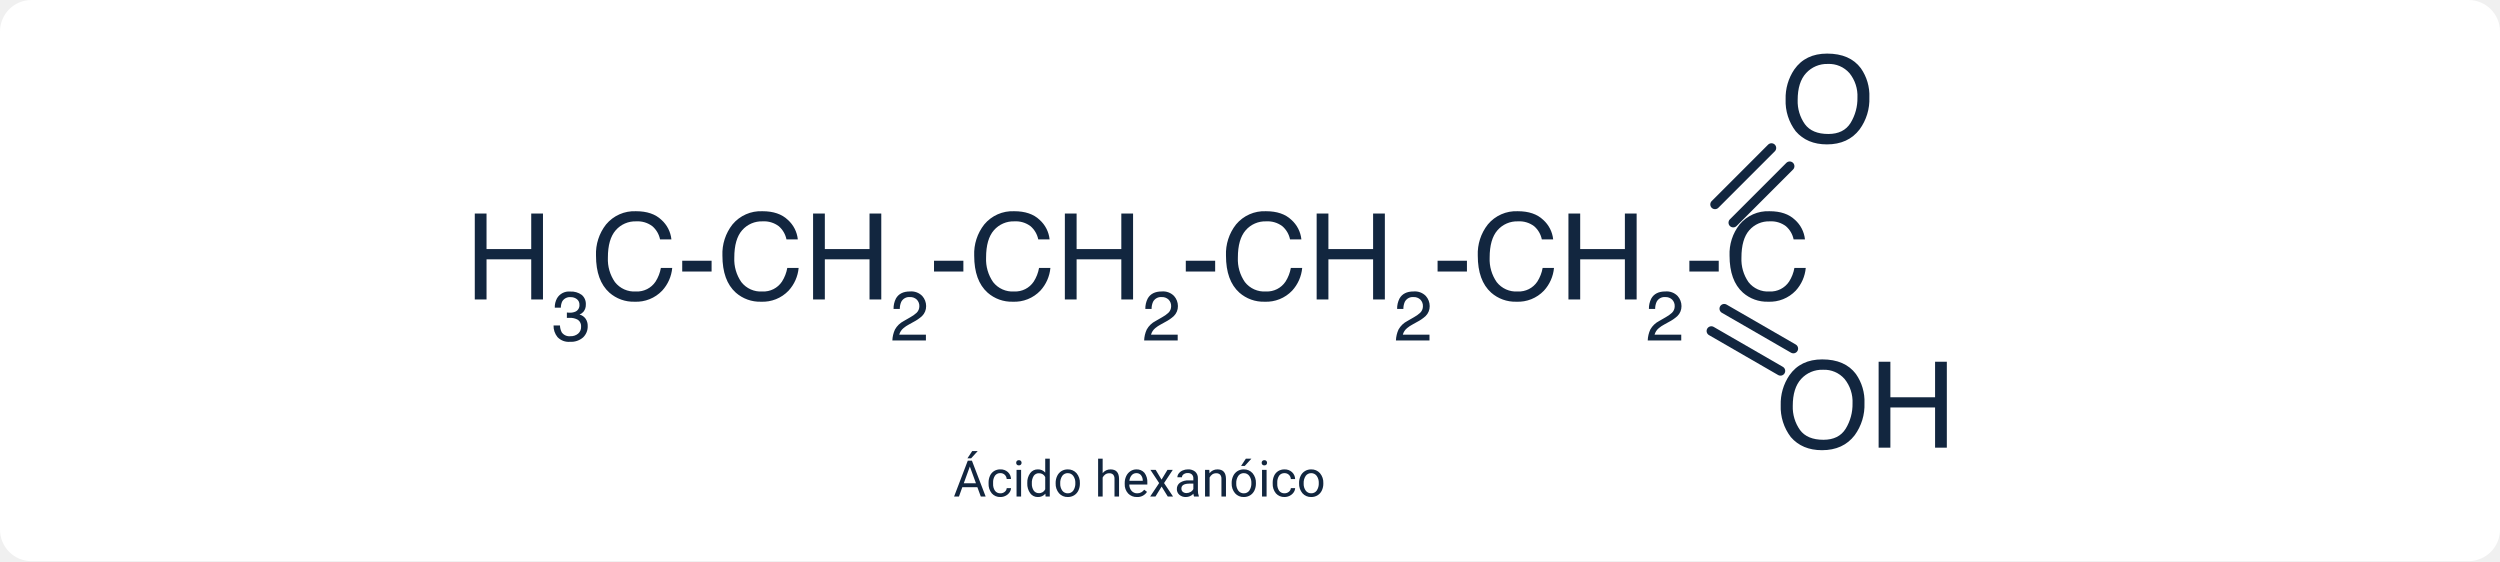
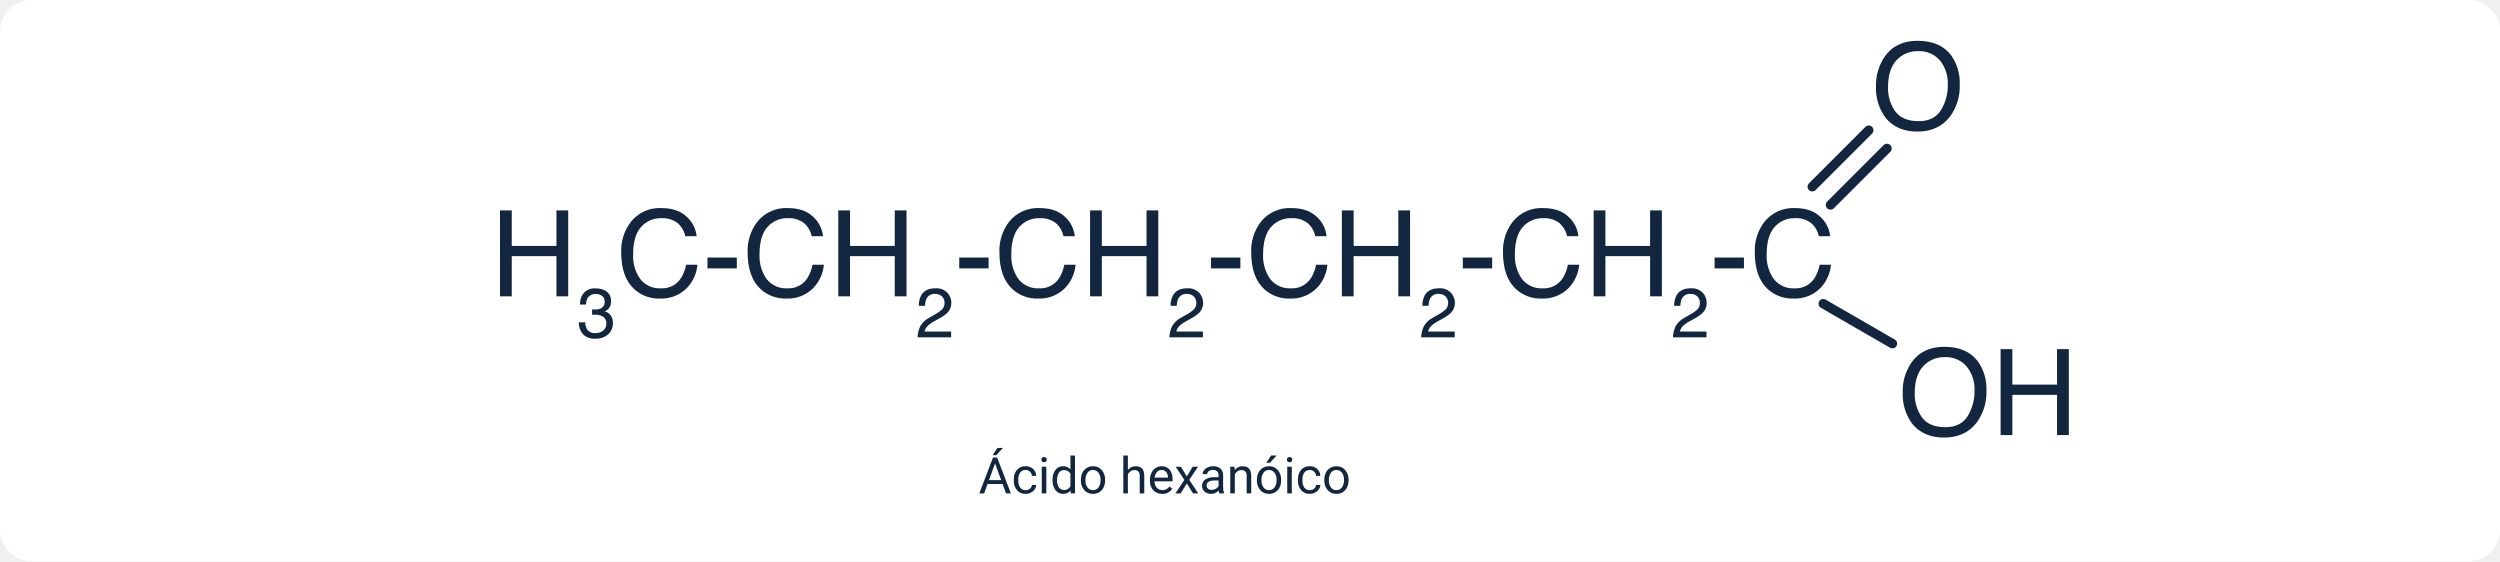
<svg xmlns="http://www.w3.org/2000/svg" width="793" height="178" viewBox="0 0 793 178">
-   <g id="Grupo_1108967" data-name="Grupo 1108967" transform="translate(-16212 5698)">
-     <path id="Trazado_900084" data-name="Trazado 900084" d="M10,0H783a10,10,0,0,1,10,10V168a10,10,0,0,1-10,10H10A10,10,0,0,1,0,168V10A10,10,0,0,1,10,0Z" transform="translate(16212 -5698)" fill="#fff" />
-     <path id="Trazado_900076" data-name="Trazado 900076" d="M-210.4-27.257h3.729v11.263h14.176V-27.257h3.729V0h-3.729V-12.747H-206.67V0H-210.4Zm30.213,40.679a4.87,4.87,0,0,1-3.988-1.51,5.6,5.6,0,0,1-1.239-3.674h2.035a5.047,5.047,0,0,0,.563,2.186,2.96,2.96,0,0,0,2.738,1.223,3.59,3.59,0,0,0,2.468-.823A2.7,2.7,0,0,0-176.68,8.7a2.469,2.469,0,0,0-.979-2.24,4.956,4.956,0,0,0-2.722-.639q-.195,0-.4.005t-.406.016V4.125q.3.032.509.043t.444.011a4.067,4.067,0,0,0,1.8-.346A2.2,2.2,0,0,0-177.2,1.668a2.114,2.114,0,0,0-.823-1.786,3.069,3.069,0,0,0-1.916-.628,2.84,2.84,0,0,0-2.695,1.3,4.5,4.5,0,0,0-.465,2.035h-1.926a5.846,5.846,0,0,1,.693-2.944,4.367,4.367,0,0,1,4.188-2.165,5.677,5.677,0,0,1,3.669,1.055,3.71,3.71,0,0,1,1.3,3.057,3.412,3.412,0,0,1-.768,2.316,3.228,3.228,0,0,1-1.234.866,3.363,3.363,0,0,1,1.91,1.293,3.914,3.914,0,0,1,.687,2.343,4.776,4.776,0,0,1-1.461,3.615A5.763,5.763,0,0,1-180.187,13.422ZM-159.238-28q5.177,0,8.034,2.728a9.632,9.632,0,0,1,3.173,6.2h-3.6a7.491,7.491,0,0,0-2.44-4.175,7.733,7.733,0,0,0-5.13-1.54,8.227,8.227,0,0,0-6.5,2.83q-2.477,2.83-2.477,8.674a12.6,12.6,0,0,0,2.236,7.765,7.812,7.812,0,0,0,6.67,2.978,7.047,7.047,0,0,0,6.216-3.136,11.926,11.926,0,0,0,1.688-4.342h3.6A12.3,12.3,0,0,1-150.962-2.8,11.356,11.356,0,0,1-159.72.705,11.559,11.559,0,0,1-167.7-2.171q-4.249-3.8-4.249-11.745a15,15,0,0,1,3.191-9.89A11.657,11.657,0,0,1-159.238-28Zm14.64,15.7h9.314v3.433H-144.6ZM-119.141-28q5.177,0,8.034,2.728a9.633,9.633,0,0,1,3.173,6.2h-3.6a7.492,7.492,0,0,0-2.44-4.175,7.733,7.733,0,0,0-5.13-1.54,8.227,8.227,0,0,0-6.5,2.83q-2.477,2.83-2.477,8.674a12.6,12.6,0,0,0,2.236,7.765,7.812,7.812,0,0,0,6.67,2.978,7.047,7.047,0,0,0,6.216-3.136,11.926,11.926,0,0,0,1.688-4.342h3.6A12.3,12.3,0,0,1-110.866-2.8,11.356,11.356,0,0,1-119.623.705,11.559,11.559,0,0,1-127.6-2.171q-4.249-3.8-4.249-11.745a15,15,0,0,1,3.191-9.89A11.657,11.657,0,0,1-119.141-28Zm16.05.742h3.729v11.263h14.176V-27.257h3.729V0h-3.729V-12.747H-99.362V0h-3.729ZM-77.943,13a9.039,9.039,0,0,1,.828-3.485A6.7,6.7,0,0,1-74.307,6.82l2.078-1.2A9.783,9.783,0,0,0-70.27,4.233a2.846,2.846,0,0,0,.887-2.056A2.871,2.871,0,0,0-70.194.029a2.959,2.959,0,0,0-2.165-.8A2.828,2.828,0,0,0-75.129.748,5.425,5.425,0,0,0-75.584,3h-1.981a6.957,6.957,0,0,1,.747-3.3q1.266-2.251,4.47-2.251a4.845,4.845,0,0,1,3.891,1.439,4.816,4.816,0,0,1,1.228,3.2,4.355,4.355,0,0,1-1.31,3.182,12.821,12.821,0,0,1-2.717,1.862l-1.483.823A9.6,9.6,0,0,0-74.4,9.071a4.061,4.061,0,0,0-1.364,2.089H-67.3V13Zm13.212-25.3h9.314v3.433h-9.314ZM-39.275-28q5.177,0,8.034,2.728a9.632,9.632,0,0,1,3.173,6.2h-3.6a7.491,7.491,0,0,0-2.44-4.175,7.733,7.733,0,0,0-5.13-1.54,8.227,8.227,0,0,0-6.5,2.83q-2.477,2.83-2.477,8.674A12.6,12.6,0,0,0-45.982-5.52a7.812,7.812,0,0,0,6.67,2.978A7.047,7.047,0,0,0-33.1-5.678a11.926,11.926,0,0,0,1.688-4.342h3.6A12.3,12.3,0,0,1-31-2.8,11.356,11.356,0,0,1-39.757.705a11.559,11.559,0,0,1-7.979-2.876q-4.249-3.8-4.249-11.745a15,15,0,0,1,3.191-9.89A11.657,11.657,0,0,1-39.275-28Zm16.05.742H-19.5v11.263H-5.319V-27.257H-1.59V0H-5.319V-12.747H-19.5V0h-3.729ZM1.923,13a9.039,9.039,0,0,1,.828-3.485A6.7,6.7,0,0,1,5.56,6.82l2.078-1.2A9.783,9.783,0,0,0,9.6,4.233a2.846,2.846,0,0,0,.887-2.056A2.871,2.871,0,0,0,9.672.029a2.959,2.959,0,0,0-2.165-.8A2.828,2.828,0,0,0,4.737.748,5.425,5.425,0,0,0,4.282,3H2.3A6.957,6.957,0,0,1,3.049-.3q1.266-2.251,4.47-2.251a4.845,4.845,0,0,1,3.891,1.439,4.816,4.816,0,0,1,1.228,3.2,4.355,4.355,0,0,1-1.31,3.182A12.821,12.821,0,0,1,8.612,7.134l-1.483.823A9.6,9.6,0,0,0,5.462,9.071,4.061,4.061,0,0,0,4.1,11.16h8.464V13ZM15.135-12.3h9.314v3.433H15.135ZM40.592-28q5.177,0,8.034,2.728a9.632,9.632,0,0,1,3.173,6.2H48.2a7.491,7.491,0,0,0-2.44-4.175,7.733,7.733,0,0,0-5.13-1.54,8.227,8.227,0,0,0-6.5,2.83q-2.477,2.83-2.477,8.674A12.6,12.6,0,0,0,33.884-5.52a7.812,7.812,0,0,0,6.67,2.978,7.047,7.047,0,0,0,6.216-3.136,11.926,11.926,0,0,0,1.688-4.342h3.6A12.3,12.3,0,0,1,48.867-2.8,11.356,11.356,0,0,1,40.109.705a11.559,11.559,0,0,1-7.979-2.876q-4.249-3.8-4.249-11.745a15,15,0,0,1,3.191-9.89A11.657,11.657,0,0,1,40.592-28Zm16.05.742h3.729v11.263H74.547V-27.257h3.729V0H74.547V-12.747H60.371V0H56.642ZM81.789,13a9.039,9.039,0,0,1,.828-3.485A6.7,6.7,0,0,1,85.426,6.82l2.078-1.2a9.783,9.783,0,0,0,1.959-1.385,2.846,2.846,0,0,0,.887-2.056A2.871,2.871,0,0,0,89.539.029a2.959,2.959,0,0,0-2.165-.8A2.828,2.828,0,0,0,84.6.748,5.425,5.425,0,0,0,84.149,3H82.168a6.957,6.957,0,0,1,.747-3.3q1.266-2.251,4.47-2.251a4.845,4.845,0,0,1,3.891,1.439A4.816,4.816,0,0,1,92.5,2.09a4.355,4.355,0,0,1-1.31,3.182,12.821,12.821,0,0,1-2.717,1.862L87,7.957a9.6,9.6,0,0,0-1.667,1.115,4.061,4.061,0,0,0-1.364,2.089h8.464V13ZM95-12.3h9.314v3.433H95ZM120.458-28q5.177,0,8.034,2.728a9.632,9.632,0,0,1,3.173,6.2h-3.6a7.492,7.492,0,0,0-2.44-4.175,7.733,7.733,0,0,0-5.13-1.54,8.227,8.227,0,0,0-6.5,2.83q-2.477,2.83-2.477,8.674a12.6,12.6,0,0,0,2.236,7.765,7.812,7.812,0,0,0,6.67,2.978,7.047,7.047,0,0,0,6.216-3.136,11.926,11.926,0,0,0,1.688-4.342h3.6A12.3,12.3,0,0,1,128.734-2.8,11.356,11.356,0,0,1,119.976.705,11.559,11.559,0,0,1,112-2.171q-4.249-3.8-4.249-11.745a15,15,0,0,1,3.191-9.89A11.657,11.657,0,0,1,120.458-28Zm16.05.742h3.729v11.263h14.176V-27.257h3.729V0h-3.729V-12.747H140.238V0h-3.729ZM161.656,13a9.039,9.039,0,0,1,.828-3.485,6.7,6.7,0,0,1,2.809-2.695l2.078-1.2a9.783,9.783,0,0,0,1.959-1.385,2.846,2.846,0,0,0,.887-2.056,2.871,2.871,0,0,0-.812-2.148,2.959,2.959,0,0,0-2.165-.8A2.828,2.828,0,0,0,164.47.748,5.424,5.424,0,0,0,164.015,3h-1.981a6.957,6.957,0,0,1,.747-3.3q1.266-2.251,4.47-2.251a4.845,4.845,0,0,1,3.891,1.439,4.816,4.816,0,0,1,1.228,3.2,4.355,4.355,0,0,1-1.31,3.182,12.821,12.821,0,0,1-2.717,1.862l-1.483.823a9.6,9.6,0,0,0-1.667,1.115,4.061,4.061,0,0,0-1.364,2.089h8.464V13Zm13.212-25.3h9.314v3.433h-9.314ZM200.325-28q5.177,0,8.034,2.728a9.632,9.632,0,0,1,3.173,6.2h-3.6a7.491,7.491,0,0,0-2.44-4.175,7.733,7.733,0,0,0-5.13-1.54,8.227,8.227,0,0,0-6.5,2.83q-2.477,2.83-2.477,8.674a12.6,12.6,0,0,0,2.236,7.765,7.812,7.812,0,0,0,6.67,2.978A7.047,7.047,0,0,0,206.5-5.678a11.926,11.926,0,0,0,1.688-4.342h3.6A12.3,12.3,0,0,1,208.6-2.8,11.356,11.356,0,0,1,199.842.705a11.559,11.559,0,0,1-7.979-2.876q-4.249-3.8-4.249-11.745a15,15,0,0,1,3.191-9.89A11.657,11.657,0,0,1,200.325-28Z" transform="translate(16573 -5603)" fill="#12263f" />
-     <path id="Trazado_900077" data-name="Trazado 900077" d="M-.121-28Q7.1-28,10.567-23.36A15.032,15.032,0,0,1,13.276-14.1a16.2,16.2,0,0,1-3.1,10.149Q6.541.8-.195.8q-6.29,0-9.89-4.156a15.694,15.694,0,0,1-3.21-10.131,16.113,16.113,0,0,1,2.746-9.463Q-7.023-28-.121-28ZM.25-2.5q4.88,0,7.06-3.5a14.887,14.887,0,0,0,2.18-8.043,11.473,11.473,0,0,0-2.514-7.737A8.581,8.581,0,0,0,.1-24.715a8.952,8.952,0,0,0-6.9,2.9q-2.672,2.9-2.672,8.563A12.511,12.511,0,0,0-7.181-5.613Q-4.889-2.5.25-2.5Z" transform="translate(16791.691 -5653)" fill="#12263f" />
-     <path id="Trazado_900078" data-name="Trazado 900078" d="M-13.842-28q7.218,0,10.688,4.639A15.032,15.032,0,0,1-.445-14.1a16.2,16.2,0,0,1-3.1,10.149Q-7.181.8-13.916.8q-6.29,0-9.89-4.156a15.694,15.694,0,0,1-3.21-10.131,16.113,16.113,0,0,1,2.746-9.463Q-20.744-28-13.842-28ZM-13.471-2.5q4.88,0,7.06-3.5a14.887,14.887,0,0,0,2.18-8.043,11.473,11.473,0,0,0-2.514-7.737,8.581,8.581,0,0,0-6.875-2.932,8.952,8.952,0,0,0-6.9,2.9q-2.672,2.9-2.672,8.563A12.511,12.511,0,0,0-20.9-5.613Q-18.61-2.5-13.471-2.5ZM4.045-27.257H7.774v11.263H21.95V-27.257H25.68V0H21.95V-12.747H7.774V0H4.045Z" transform="translate(16803.855 -5556)" fill="#12263f" />
-     <path id="Trazado_900079" data-name="Trazado 900079" d="M-51.43-2.969H-56.2L-57.266,0h-1.547l4.344-11.375h1.313L-48.8,0h-1.539ZM-55.742-4.2h3.867l-1.937-5.32Zm2.672-10.219h1.75l-2.094,2.3h-1.164Zm8.961,13.4a2.082,2.082,0,0,0,1.352-.469,1.649,1.649,0,0,0,.641-1.172h1.367a2.621,2.621,0,0,1-.5,1.383A3.293,3.293,0,0,1-42.48-.234a3.55,3.55,0,0,1-1.629.391A3.482,3.482,0,0,1-46.855-1a4.59,4.59,0,0,1-1.02-3.152v-.242a5.089,5.089,0,0,1,.453-2.2,3.451,3.451,0,0,1,1.3-1.492,3.7,3.7,0,0,1,2-.531,3.39,3.39,0,0,1,2.363.852,3.043,3.043,0,0,1,1,2.211h-1.367a1.992,1.992,0,0,0-.621-1.348,1.932,1.932,0,0,0-1.379-.527,2.023,2.023,0,0,0-1.707.793,3.724,3.724,0,0,0-.605,2.293v.273a3.65,3.65,0,0,0,.6,2.25A2.033,2.033,0,0,0-44.109-1.023ZM-37.555,0H-39V-8.453h1.445Zm-1.562-10.7a.863.863,0,0,1,.215-.594.807.807,0,0,1,.637-.242.819.819,0,0,1,.641.242.854.854,0,0,1,.219.594.826.826,0,0,1-.219.586.834.834,0,0,1-.641.234.821.821,0,0,1-.637-.234A.834.834,0,0,1-39.117-10.7Zm3.523,6.4a4.952,4.952,0,0,1,.922-3.129,2.915,2.915,0,0,1,2.414-1.184,2.932,2.932,0,0,1,2.352,1.016V-12h1.445V0h-1.328l-.07-.906A2.943,2.943,0,0,1-32.273.156a2.887,2.887,0,0,1-2.395-1.2,5.008,5.008,0,0,1-.926-3.141Zm1.445.164a3.749,3.749,0,0,0,.594,2.25,1.92,1.92,0,0,0,1.641.813A2.108,2.108,0,0,0-29.906-2.3V-6.187a2.125,2.125,0,0,0-1.992-1.2,1.929,1.929,0,0,0-1.656.82A4.128,4.128,0,0,0-34.148-4.133ZM-26.6-4.3a4.993,4.993,0,0,1,.488-2.234A3.643,3.643,0,0,1-24.754-8.07a3.7,3.7,0,0,1,1.988-.539,3.565,3.565,0,0,1,2.793,1.2,4.6,4.6,0,0,1,1.066,3.18v.1a5.036,5.036,0,0,1-.473,2.215A3.589,3.589,0,0,1-20.73-.391a3.743,3.743,0,0,1-2.02.547,3.556,3.556,0,0,1-2.785-1.2A4.575,4.575,0,0,1-26.6-4.2Zm1.453.172A3.616,3.616,0,0,0-24.5-1.875a2.088,2.088,0,0,0,1.746.852A2.075,2.075,0,0,0-21-1.887,3.955,3.955,0,0,0-20.352-4.3a3.61,3.61,0,0,0-.66-2.254,2.1,2.1,0,0,0-1.754-.863,2.075,2.075,0,0,0-1.727.852A3.925,3.925,0,0,0-25.148-4.133Zm13.461-3.3a3.073,3.073,0,0,1,2.5-1.18q2.68,0,2.7,3.023V0H-7.93V-5.594a1.946,1.946,0,0,0-.418-1.352,1.675,1.675,0,0,0-1.277-.437,2.086,2.086,0,0,0-1.234.375,2.546,2.546,0,0,0-.828.984V0h-1.445V-12h1.445ZM-.812.156a3.693,3.693,0,0,1-2.8-1.129,4.19,4.19,0,0,1-1.078-3.02v-.266A5.073,5.073,0,0,1-4.207-6.5,3.748,3.748,0,0,1-2.863-8.051,3.378,3.378,0,0,1-.992-8.609,3.166,3.166,0,0,1,1.57-7.523a4.7,4.7,0,0,1,.914,3.109v.6H-3.242a3,3,0,0,0,.73,2.02,2.3,2.3,0,0,0,1.777.77,2.517,2.517,0,0,0,1.3-.312,3.259,3.259,0,0,0,.93-.828l.883.688A3.55,3.55,0,0,1-.812.156Zm-.18-7.578a1.928,1.928,0,0,0-1.469.637A3.1,3.1,0,0,0-3.2-5H1.039v-.109A2.753,2.753,0,0,0,.445-6.816,1.815,1.815,0,0,0-.992-7.422ZM6.992-5.367,8.867-8.453h1.688L7.789-4.273,10.641,0H8.969L7.016-3.164,5.063,0H3.383L6.234-4.273,3.469-8.453H5.141ZM17.3,0a3.036,3.036,0,0,1-.2-.891A3.225,3.225,0,0,1,14.7.156a2.984,2.984,0,0,1-2.051-.707,2.287,2.287,0,0,1-.8-1.793,2.39,2.39,0,0,1,1-2.051,4.733,4.733,0,0,1,2.824-.73h1.406v-.664A1.623,1.623,0,0,0,16.625-7a1.821,1.821,0,0,0-1.336-.449,2.107,2.107,0,0,0-1.3.391,1.151,1.151,0,0,0-.523.945H12.016a2,2,0,0,1,.449-1.223,3.066,3.066,0,0,1,1.219-.934,4.1,4.1,0,0,1,1.691-.344,3.342,3.342,0,0,1,2.289.73,2.635,2.635,0,0,1,.859,2.012v3.891a4.757,4.757,0,0,0,.3,1.852V0Zm-2.4-1.1A2.54,2.54,0,0,0,16.2-1.453a2.127,2.127,0,0,0,.883-.914V-4.1H15.945q-2.656,0-2.656,1.555a1.316,1.316,0,0,0,.453,1.063A1.742,1.742,0,0,0,14.906-1.1Zm7.25-7.352L22.2-7.391a3.08,3.08,0,0,1,2.531-1.219q2.68,0,2.7,3.023V0H25.992V-5.594a1.946,1.946,0,0,0-.418-1.352A1.675,1.675,0,0,0,24.3-7.383a2.086,2.086,0,0,0-1.234.375,2.546,2.546,0,0,0-.828.984V0H20.789V-8.453ZM29.234-4.3a4.993,4.993,0,0,1,.488-2.234A3.643,3.643,0,0,1,31.082-8.07a3.7,3.7,0,0,1,1.988-.539,3.565,3.565,0,0,1,2.793,1.2,4.6,4.6,0,0,1,1.066,3.18v.1a5.036,5.036,0,0,1-.473,2.215A3.589,3.589,0,0,1,35.105-.391a3.743,3.743,0,0,1-2.02.547,3.556,3.556,0,0,1-2.785-1.2A4.575,4.575,0,0,1,29.234-4.2Zm1.453.172a3.616,3.616,0,0,0,.652,2.258,2.088,2.088,0,0,0,1.746.852,2.075,2.075,0,0,0,1.75-.863A3.955,3.955,0,0,0,35.484-4.3a3.61,3.61,0,0,0-.66-2.254,2.1,2.1,0,0,0-1.754-.863,2.075,2.075,0,0,0-1.727.852A3.925,3.925,0,0,0,30.688-4.133ZM33.727-12h1.75L33.383-9.7H32.219ZM40.313,0H38.867V-8.453h1.445ZM38.75-10.7a.863.863,0,0,1,.215-.594.807.807,0,0,1,.637-.242.819.819,0,0,1,.641.242.854.854,0,0,1,.219.594.826.826,0,0,1-.219.586.834.834,0,0,1-.641.234.821.821,0,0,1-.637-.234A.834.834,0,0,1,38.75-10.7Zm7.266,9.672a2.082,2.082,0,0,0,1.352-.469,1.649,1.649,0,0,0,.641-1.172h1.367a2.621,2.621,0,0,1-.5,1.383,3.293,3.293,0,0,1-1.23,1.047,3.55,3.55,0,0,1-1.629.391A3.482,3.482,0,0,1,43.27-1a4.59,4.59,0,0,1-1.02-3.152v-.242a5.089,5.089,0,0,1,.453-2.2A3.451,3.451,0,0,1,44-8.078a3.7,3.7,0,0,1,2-.531,3.39,3.39,0,0,1,2.363.852,3.043,3.043,0,0,1,1,2.211H48.008a1.992,1.992,0,0,0-.621-1.348,1.932,1.932,0,0,0-1.379-.527,2.023,2.023,0,0,0-1.707.793A3.724,3.724,0,0,0,43.7-4.336v.273a3.65,3.65,0,0,0,.6,2.25A2.033,2.033,0,0,0,46.016-1.023Zm4.6-3.281a4.993,4.993,0,0,1,.488-2.234A3.643,3.643,0,0,1,52.465-8.07a3.7,3.7,0,0,1,1.988-.539,3.565,3.565,0,0,1,2.793,1.2,4.6,4.6,0,0,1,1.066,3.18v.1a5.036,5.036,0,0,1-.473,2.215A3.589,3.589,0,0,1,56.488-.391a3.743,3.743,0,0,1-2.02.547,3.556,3.556,0,0,1-2.785-1.2A4.575,4.575,0,0,1,50.617-4.2Zm1.453.172a3.616,3.616,0,0,0,.652,2.258,2.088,2.088,0,0,0,1.746.852,2.075,2.075,0,0,0,1.75-.863A3.955,3.955,0,0,0,56.867-4.3a3.61,3.61,0,0,0-.66-2.254,2.1,2.1,0,0,0-1.754-.863,2.075,2.075,0,0,0-1.727.852A3.925,3.925,0,0,0,52.07-4.133Z" transform="translate(16573.449 -5540.5)" fill="#12263f" />
-     <path id="Trazado_900080" data-name="Trazado 900080" d="M0,0V25.327" transform="translate(16773.91 -5651.063) rotate(45)" fill="none" stroke="#12263f" stroke-linecap="round" stroke-width="3" />
-     <path id="Trazado_900081" data-name="Trazado 900081" d="M0,0V25.327" transform="translate(16779.691 -5645.281) rotate(45)" fill="none" stroke="#12263f" stroke-linecap="round" stroke-width="3" />
-     <path id="Trazado_900082" data-name="Trazado 900082" d="M0,0V25.327" transform="translate(16780.855 -5587.425) rotate(120)" fill="none" stroke="#12263f" stroke-linecap="round" stroke-width="3" />
-     <path id="Trazado_900083" data-name="Trazado 900083" d="M0,0V25.327" transform="translate(16776.768 -5580.344) rotate(120)" fill="none" stroke="#12263f" stroke-linecap="round" stroke-width="3" />
+   <g id="Grupo_1108976" data-name="Grupo 1108976" transform="translate(-16212 5698)">
+     <path id="Trazado_900028" data-name="Trazado 900028" d="M10,0H783a10,10,0,0,1,10,10V168a10,10,0,0,1-10,10H10A10,10,0,0,1,0,168V10A10,10,0,0,1,10,0Z" transform="translate(16212 -5698)" fill="#fff" />
+     <path id="Trazado_900029" data-name="Trazado 900029" d="M-210.4-27.257h3.729v11.263h14.176V-27.257h3.729V0h-3.729V-12.747H-206.67V0H-210.4Zm30.213,40.679a4.87,4.87,0,0,1-3.988-1.51,5.6,5.6,0,0,1-1.239-3.674h2.035a5.047,5.047,0,0,0,.563,2.186,2.96,2.96,0,0,0,2.738,1.223,3.59,3.59,0,0,0,2.468-.823A2.7,2.7,0,0,0-176.68,8.7a2.469,2.469,0,0,0-.979-2.24,4.956,4.956,0,0,0-2.722-.639q-.195,0-.4.005t-.406.016V4.125q.3.032.509.043t.444.011a4.067,4.067,0,0,0,1.8-.346A2.2,2.2,0,0,0-177.2,1.668a2.114,2.114,0,0,0-.823-1.786,3.069,3.069,0,0,0-1.916-.628,2.84,2.84,0,0,0-2.695,1.3,4.5,4.5,0,0,0-.465,2.035h-1.926a5.846,5.846,0,0,1,.693-2.944,4.367,4.367,0,0,1,4.188-2.165,5.677,5.677,0,0,1,3.669,1.055,3.71,3.71,0,0,1,1.3,3.057,3.412,3.412,0,0,1-.768,2.316,3.228,3.228,0,0,1-1.234.866,3.363,3.363,0,0,1,1.91,1.293,3.914,3.914,0,0,1,.687,2.343,4.776,4.776,0,0,1-1.461,3.615A5.763,5.763,0,0,1-180.187,13.422ZM-159.238-28q5.177,0,8.034,2.728a9.632,9.632,0,0,1,3.173,6.2h-3.6a7.491,7.491,0,0,0-2.44-4.175,7.733,7.733,0,0,0-5.13-1.54,8.227,8.227,0,0,0-6.5,2.83q-2.477,2.83-2.477,8.674a12.6,12.6,0,0,0,2.236,7.765,7.812,7.812,0,0,0,6.67,2.978,7.047,7.047,0,0,0,6.216-3.136,11.926,11.926,0,0,0,1.688-4.342h3.6A12.3,12.3,0,0,1-150.962-2.8,11.356,11.356,0,0,1-159.72.705,11.559,11.559,0,0,1-167.7-2.171q-4.249-3.8-4.249-11.745a15,15,0,0,1,3.191-9.89A11.657,11.657,0,0,1-159.238-28Zm14.64,15.7h9.314v3.433H-144.6ZM-119.141-28q5.177,0,8.034,2.728a9.633,9.633,0,0,1,3.173,6.2h-3.6a7.492,7.492,0,0,0-2.44-4.175,7.733,7.733,0,0,0-5.13-1.54,8.227,8.227,0,0,0-6.5,2.83q-2.477,2.83-2.477,8.674a12.6,12.6,0,0,0,2.236,7.765,7.812,7.812,0,0,0,6.67,2.978,7.047,7.047,0,0,0,6.216-3.136,11.926,11.926,0,0,0,1.688-4.342h3.6A12.3,12.3,0,0,1-110.866-2.8,11.356,11.356,0,0,1-119.623.705,11.559,11.559,0,0,1-127.6-2.171q-4.249-3.8-4.249-11.745a15,15,0,0,1,3.191-9.89A11.657,11.657,0,0,1-119.141-28Zm16.05.742h3.729v11.263h14.176V-27.257h3.729V0h-3.729V-12.747H-99.362V0h-3.729ZM-77.943,13a9.039,9.039,0,0,1,.828-3.485A6.7,6.7,0,0,1-74.307,6.82l2.078-1.2A9.783,9.783,0,0,0-70.27,4.233a2.846,2.846,0,0,0,.887-2.056A2.871,2.871,0,0,0-70.194.029a2.959,2.959,0,0,0-2.165-.8A2.828,2.828,0,0,0-75.129.748,5.425,5.425,0,0,0-75.584,3h-1.981a6.957,6.957,0,0,1,.747-3.3q1.266-2.251,4.47-2.251a4.845,4.845,0,0,1,3.891,1.439,4.816,4.816,0,0,1,1.228,3.2,4.355,4.355,0,0,1-1.31,3.182,12.821,12.821,0,0,1-2.717,1.862l-1.483.823A9.6,9.6,0,0,0-74.4,9.071a4.061,4.061,0,0,0-1.364,2.089H-67.3V13Zm13.212-25.3h9.314v3.433h-9.314ZM-39.275-28q5.177,0,8.034,2.728a9.632,9.632,0,0,1,3.173,6.2h-3.6a7.491,7.491,0,0,0-2.44-4.175,7.733,7.733,0,0,0-5.13-1.54,8.227,8.227,0,0,0-6.5,2.83q-2.477,2.83-2.477,8.674A12.6,12.6,0,0,0-45.982-5.52a7.812,7.812,0,0,0,6.67,2.978A7.047,7.047,0,0,0-33.1-5.678a11.926,11.926,0,0,0,1.688-4.342h3.6A12.3,12.3,0,0,1-31-2.8,11.356,11.356,0,0,1-39.757.705a11.559,11.559,0,0,1-7.979-2.876q-4.249-3.8-4.249-11.745a15,15,0,0,1,3.191-9.89A11.657,11.657,0,0,1-39.275-28Zm16.05.742H-19.5v11.263H-5.319V-27.257H-1.59V0H-5.319V-12.747H-19.5V0h-3.729ZM1.923,13a9.039,9.039,0,0,1,.828-3.485A6.7,6.7,0,0,1,5.56,6.82l2.078-1.2A9.783,9.783,0,0,0,9.6,4.233a2.846,2.846,0,0,0,.887-2.056A2.871,2.871,0,0,0,9.672.029a2.959,2.959,0,0,0-2.165-.8A2.828,2.828,0,0,0,4.737.748,5.425,5.425,0,0,0,4.282,3H2.3A6.957,6.957,0,0,1,3.049-.3q1.266-2.251,4.47-2.251a4.845,4.845,0,0,1,3.891,1.439,4.816,4.816,0,0,1,1.228,3.2,4.355,4.355,0,0,1-1.31,3.182A12.821,12.821,0,0,1,8.612,7.134l-1.483.823A9.6,9.6,0,0,0,5.462,9.071,4.061,4.061,0,0,0,4.1,11.16h8.464V13ZM15.135-12.3h9.314v3.433H15.135ZM40.592-28q5.177,0,8.034,2.728a9.632,9.632,0,0,1,3.173,6.2H48.2a7.491,7.491,0,0,0-2.44-4.175,7.733,7.733,0,0,0-5.13-1.54,8.227,8.227,0,0,0-6.5,2.83q-2.477,2.83-2.477,8.674A12.6,12.6,0,0,0,33.884-5.52a7.812,7.812,0,0,0,6.67,2.978,7.047,7.047,0,0,0,6.216-3.136,11.926,11.926,0,0,0,1.688-4.342h3.6A12.3,12.3,0,0,1,48.867-2.8,11.356,11.356,0,0,1,40.109.705a11.559,11.559,0,0,1-7.979-2.876q-4.249-3.8-4.249-11.745a15,15,0,0,1,3.191-9.89A11.657,11.657,0,0,1,40.592-28Zm16.05.742h3.729v11.263H74.547V-27.257h3.729V0H74.547V-12.747H60.371V0H56.642ZM81.789,13a9.039,9.039,0,0,1,.828-3.485A6.7,6.7,0,0,1,85.426,6.82l2.078-1.2a9.783,9.783,0,0,0,1.959-1.385,2.846,2.846,0,0,0,.887-2.056A2.871,2.871,0,0,0,89.539.029a2.959,2.959,0,0,0-2.165-.8A2.828,2.828,0,0,0,84.6.748,5.425,5.425,0,0,0,84.149,3H82.168a6.957,6.957,0,0,1,.747-3.3q1.266-2.251,4.47-2.251a4.845,4.845,0,0,1,3.891,1.439A4.816,4.816,0,0,1,92.5,2.09a4.355,4.355,0,0,1-1.31,3.182,12.821,12.821,0,0,1-2.717,1.862L87,7.957a9.6,9.6,0,0,0-1.667,1.115,4.061,4.061,0,0,0-1.364,2.089h8.464V13ZM95-12.3h9.314v3.433H95ZM120.458-28q5.177,0,8.034,2.728a9.632,9.632,0,0,1,3.173,6.2h-3.6a7.492,7.492,0,0,0-2.44-4.175,7.733,7.733,0,0,0-5.13-1.54,8.227,8.227,0,0,0-6.5,2.83q-2.477,2.83-2.477,8.674a12.6,12.6,0,0,0,2.236,7.765,7.812,7.812,0,0,0,6.67,2.978,7.047,7.047,0,0,0,6.216-3.136,11.926,11.926,0,0,0,1.688-4.342h3.6A12.3,12.3,0,0,1,128.734-2.8,11.356,11.356,0,0,1,119.976.705,11.559,11.559,0,0,1,112-2.171q-4.249-3.8-4.249-11.745a15,15,0,0,1,3.191-9.89A11.657,11.657,0,0,1,120.458-28Zm16.05.742h3.729v11.263h14.176V-27.257h3.729V0h-3.729V-12.747H140.238V0h-3.729ZM161.656,13a9.039,9.039,0,0,1,.828-3.485,6.7,6.7,0,0,1,2.809-2.695l2.078-1.2a9.783,9.783,0,0,0,1.959-1.385,2.846,2.846,0,0,0,.887-2.056,2.871,2.871,0,0,0-.812-2.148,2.959,2.959,0,0,0-2.165-.8A2.828,2.828,0,0,0,164.47.748,5.424,5.424,0,0,0,164.015,3h-1.981a6.957,6.957,0,0,1,.747-3.3q1.266-2.251,4.47-2.251a4.845,4.845,0,0,1,3.891,1.439,4.816,4.816,0,0,1,1.228,3.2,4.355,4.355,0,0,1-1.31,3.182,12.821,12.821,0,0,1-2.717,1.862l-1.483.823a9.6,9.6,0,0,0-1.667,1.115,4.061,4.061,0,0,0-1.364,2.089h8.464V13Zm13.212-25.3h9.314v3.433h-9.314ZM200.325-28q5.177,0,8.034,2.728a9.632,9.632,0,0,1,3.173,6.2h-3.6a7.491,7.491,0,0,0-2.44-4.175,7.733,7.733,0,0,0-5.13-1.54,8.227,8.227,0,0,0-6.5,2.83q-2.477,2.83-2.477,8.674a12.6,12.6,0,0,0,2.236,7.765,7.812,7.812,0,0,0,6.67,2.978A7.047,7.047,0,0,0,206.5-5.678a11.926,11.926,0,0,0,1.688-4.342h3.6A12.3,12.3,0,0,1,208.6-2.8,11.356,11.356,0,0,1,199.842.705a11.559,11.559,0,0,1-7.979-2.876q-4.249-3.8-4.249-11.745a15,15,0,0,1,3.191-9.89A11.657,11.657,0,0,1,200.325-28Z" transform="translate(16581 -5604)" fill="#12263f" />
+     <path id="Trazado_900030" data-name="Trazado 900030" d="M-.121-28Q7.1-28,10.567-23.36A15.032,15.032,0,0,1,13.276-14.1a16.2,16.2,0,0,1-3.1,10.149Q6.541.8-.195.8q-6.29,0-9.89-4.156a15.694,15.694,0,0,1-3.21-10.131,16.113,16.113,0,0,1,2.746-9.463Q-7.023-28-.121-28ZM.25-2.5q4.88,0,7.06-3.5a14.887,14.887,0,0,0,2.18-8.043,11.473,11.473,0,0,0-2.514-7.737A8.581,8.581,0,0,0,.1-24.715a8.952,8.952,0,0,0-6.9,2.9q-2.672,2.9-2.672,8.563A12.511,12.511,0,0,0-7.181-5.613Q-4.889-2.5.25-2.5Z" transform="translate(16820.355 -5657.063)" fill="#12263f" />
+     <path id="Trazado_900031" data-name="Trazado 900031" d="M-13.842-28q7.218,0,10.688,4.639A15.032,15.032,0,0,1-.445-14.1a16.2,16.2,0,0,1-3.1,10.149Q-7.181.8-13.916.8q-6.29,0-9.89-4.156a15.694,15.694,0,0,1-3.21-10.131,16.113,16.113,0,0,1,2.746-9.463Q-20.744-28-13.842-28ZM-13.471-2.5q4.88,0,7.06-3.5a14.887,14.887,0,0,0,2.18-8.043,11.473,11.473,0,0,0-2.514-7.737,8.581,8.581,0,0,0-6.875-2.932,8.952,8.952,0,0,0-6.9,2.9q-2.672,2.9-2.672,8.563A12.511,12.511,0,0,0-20.9-5.613Q-18.61-2.5-13.471-2.5ZM4.045-27.257H7.774v11.263H21.95V-27.257H25.68V0H21.95V-12.747H7.774V0H4.045Z" transform="translate(16842.547 -5560.001)" fill="#12263f" />
+     <path id="Trazado_900032" data-name="Trazado 900032" d="M-51.43-2.969H-56.2L-57.266,0h-1.547l4.344-11.375h1.313L-48.8,0h-1.539ZM-55.742-4.2h3.867l-1.937-5.32Zm2.672-10.219h1.75l-2.094,2.3h-1.164Zm8.961,13.4a2.082,2.082,0,0,0,1.352-.469,1.649,1.649,0,0,0,.641-1.172h1.367a2.621,2.621,0,0,1-.5,1.383A3.293,3.293,0,0,1-42.48-.234a3.55,3.55,0,0,1-1.629.391A3.482,3.482,0,0,1-46.855-1a4.59,4.59,0,0,1-1.02-3.152v-.242a5.089,5.089,0,0,1,.453-2.2,3.451,3.451,0,0,1,1.3-1.492,3.7,3.7,0,0,1,2-.531,3.39,3.39,0,0,1,2.363.852,3.043,3.043,0,0,1,1,2.211h-1.367a1.992,1.992,0,0,0-.621-1.348,1.932,1.932,0,0,0-1.379-.527,2.023,2.023,0,0,0-1.707.793,3.724,3.724,0,0,0-.605,2.293v.273a3.65,3.65,0,0,0,.6,2.25A2.033,2.033,0,0,0-44.109-1.023ZM-37.555,0H-39V-8.453h1.445Zm-1.562-10.7a.863.863,0,0,1,.215-.594.807.807,0,0,1,.637-.242.819.819,0,0,1,.641.242.854.854,0,0,1,.219.594.826.826,0,0,1-.219.586.834.834,0,0,1-.641.234.821.821,0,0,1-.637-.234A.834.834,0,0,1-39.117-10.7Zm3.523,6.4a4.952,4.952,0,0,1,.922-3.129,2.915,2.915,0,0,1,2.414-1.184,2.932,2.932,0,0,1,2.352,1.016V-12h1.445V0h-1.328l-.07-.906A2.943,2.943,0,0,1-32.273.156a2.887,2.887,0,0,1-2.395-1.2,5.008,5.008,0,0,1-.926-3.141Zm1.445.164a3.749,3.749,0,0,0,.594,2.25,1.92,1.92,0,0,0,1.641.813A2.108,2.108,0,0,0-29.906-2.3V-6.187a2.125,2.125,0,0,0-1.992-1.2,1.929,1.929,0,0,0-1.656.82A4.128,4.128,0,0,0-34.148-4.133ZM-26.6-4.3a4.993,4.993,0,0,1,.488-2.234A3.643,3.643,0,0,1-24.754-8.07a3.7,3.7,0,0,1,1.988-.539,3.565,3.565,0,0,1,2.793,1.2,4.6,4.6,0,0,1,1.066,3.18v.1a5.036,5.036,0,0,1-.473,2.215A3.589,3.589,0,0,1-20.73-.391a3.743,3.743,0,0,1-2.02.547,3.556,3.556,0,0,1-2.785-1.2A4.575,4.575,0,0,1-26.6-4.2Zm1.453.172A3.616,3.616,0,0,0-24.5-1.875a2.088,2.088,0,0,0,1.746.852A2.075,2.075,0,0,0-21-1.887,3.955,3.955,0,0,0-20.352-4.3a3.61,3.61,0,0,0-.66-2.254,2.1,2.1,0,0,0-1.754-.863,2.075,2.075,0,0,0-1.727.852A3.925,3.925,0,0,0-25.148-4.133Zm13.461-3.3a3.073,3.073,0,0,1,2.5-1.18q2.68,0,2.7,3.023V0H-7.93V-5.594a1.946,1.946,0,0,0-.418-1.352,1.675,1.675,0,0,0-1.277-.437,2.086,2.086,0,0,0-1.234.375,2.546,2.546,0,0,0-.828.984V0h-1.445V-12h1.445ZM-.812.156a3.693,3.693,0,0,1-2.8-1.129,4.19,4.19,0,0,1-1.078-3.02v-.266A5.073,5.073,0,0,1-4.207-6.5,3.748,3.748,0,0,1-2.863-8.051,3.378,3.378,0,0,1-.992-8.609,3.166,3.166,0,0,1,1.57-7.523a4.7,4.7,0,0,1,.914,3.109v.6H-3.242a3,3,0,0,0,.73,2.02,2.3,2.3,0,0,0,1.777.77,2.517,2.517,0,0,0,1.3-.312,3.259,3.259,0,0,0,.93-.828l.883.688A3.55,3.55,0,0,1-.812.156Zm-.18-7.578a1.928,1.928,0,0,0-1.469.637A3.1,3.1,0,0,0-3.2-5H1.039v-.109A2.753,2.753,0,0,0,.445-6.816,1.815,1.815,0,0,0-.992-7.422ZM6.992-5.367,8.867-8.453h1.688L7.789-4.273,10.641,0H8.969L7.016-3.164,5.063,0H3.383L6.234-4.273,3.469-8.453H5.141ZM17.3,0a3.036,3.036,0,0,1-.2-.891A3.225,3.225,0,0,1,14.7.156a2.984,2.984,0,0,1-2.051-.707,2.287,2.287,0,0,1-.8-1.793,2.39,2.39,0,0,1,1-2.051,4.733,4.733,0,0,1,2.824-.73h1.406v-.664A1.623,1.623,0,0,0,16.625-7a1.821,1.821,0,0,0-1.336-.449,2.107,2.107,0,0,0-1.3.391,1.151,1.151,0,0,0-.523.945H12.016a2,2,0,0,1,.449-1.223,3.066,3.066,0,0,1,1.219-.934,4.1,4.1,0,0,1,1.691-.344,3.342,3.342,0,0,1,2.289.73,2.635,2.635,0,0,1,.859,2.012v3.891a4.757,4.757,0,0,0,.3,1.852V0Zm-2.4-1.1A2.54,2.54,0,0,0,16.2-1.453a2.127,2.127,0,0,0,.883-.914V-4.1H15.945q-2.656,0-2.656,1.555a1.316,1.316,0,0,0,.453,1.063A1.742,1.742,0,0,0,14.906-1.1Zm7.25-7.352L22.2-7.391a3.08,3.08,0,0,1,2.531-1.219q2.68,0,2.7,3.023V0H25.992V-5.594a1.946,1.946,0,0,0-.418-1.352A1.675,1.675,0,0,0,24.3-7.383a2.086,2.086,0,0,0-1.234.375,2.546,2.546,0,0,0-.828.984V0H20.789V-8.453ZM29.234-4.3a4.993,4.993,0,0,1,.488-2.234A3.643,3.643,0,0,1,31.082-8.07a3.7,3.7,0,0,1,1.988-.539,3.565,3.565,0,0,1,2.793,1.2,4.6,4.6,0,0,1,1.066,3.18v.1a5.036,5.036,0,0,1-.473,2.215A3.589,3.589,0,0,1,35.105-.391a3.743,3.743,0,0,1-2.02.547,3.556,3.556,0,0,1-2.785-1.2A4.575,4.575,0,0,1,29.234-4.2Zm1.453.172a3.616,3.616,0,0,0,.652,2.258,2.088,2.088,0,0,0,1.746.852,2.075,2.075,0,0,0,1.75-.863A3.955,3.955,0,0,0,35.484-4.3a3.61,3.61,0,0,0-.66-2.254,2.1,2.1,0,0,0-1.754-.863,2.075,2.075,0,0,0-1.727.852A3.925,3.925,0,0,0,30.688-4.133ZM33.727-12h1.75L33.383-9.7H32.219ZM40.313,0H38.867V-8.453h1.445ZM38.75-10.7a.863.863,0,0,1,.215-.594.807.807,0,0,1,.637-.242.819.819,0,0,1,.641.242.854.854,0,0,1,.219.594.826.826,0,0,1-.219.586.834.834,0,0,1-.641.234.821.821,0,0,1-.637-.234A.834.834,0,0,1,38.75-10.7Zm7.266,9.672a2.082,2.082,0,0,0,1.352-.469,1.649,1.649,0,0,0,.641-1.172h1.367a2.621,2.621,0,0,1-.5,1.383,3.293,3.293,0,0,1-1.23,1.047,3.55,3.55,0,0,1-1.629.391A3.482,3.482,0,0,1,43.27-1a4.59,4.59,0,0,1-1.02-3.152v-.242a5.089,5.089,0,0,1,.453-2.2A3.451,3.451,0,0,1,44-8.078a3.7,3.7,0,0,1,2-.531,3.39,3.39,0,0,1,2.363.852,3.043,3.043,0,0,1,1,2.211H48.008a1.992,1.992,0,0,0-.621-1.348,1.932,1.932,0,0,0-1.379-.527,2.023,2.023,0,0,0-1.707.793A3.724,3.724,0,0,0,43.7-4.336v.273a3.65,3.65,0,0,0,.6,2.25A2.033,2.033,0,0,0,46.016-1.023Zm4.6-3.281a4.993,4.993,0,0,1,.488-2.234A3.643,3.643,0,0,1,52.465-8.07a3.7,3.7,0,0,1,1.988-.539,3.565,3.565,0,0,1,2.793,1.2,4.6,4.6,0,0,1,1.066,3.18v.1a5.036,5.036,0,0,1-.473,2.215A3.589,3.589,0,0,1,56.488-.391a3.743,3.743,0,0,1-2.02.547,3.556,3.556,0,0,1-2.785-1.2A4.575,4.575,0,0,1,50.617-4.2Zm1.453.172a3.616,3.616,0,0,0,.652,2.258,2.088,2.088,0,0,0,1.746.852,2.075,2.075,0,0,0,1.75-.863A3.955,3.955,0,0,0,56.867-4.3a3.61,3.61,0,0,0-.66-2.254,2.1,2.1,0,0,0-1.754-.863,2.075,2.075,0,0,0-1.727.852A3.925,3.925,0,0,0,52.07-4.133Z" transform="translate(16581.449 -5541.5)" fill="#12263f" />
+     <g id="Grupo_1108912" data-name="Grupo 1108912" transform="translate(16785.924 -5711.139) rotate(45)">
+       <line id="Línea_677" data-name="Línea 677" y2="25.327" transform="translate(51.823 25.178)" fill="none" stroke="#12263f" stroke-linecap="round" stroke-width="3" />
+       <line id="Línea_724" data-name="Línea 724" y2="25.327" transform="translate(60 25.178)" fill="none" stroke="#12263f" stroke-linecap="round" stroke-width="3" />
+     </g>
+     <g id="Grupo_1108916" data-name="Grupo 1108916" transform="translate(16864.072 -5628.373) rotate(120)">
+       <path id="Trazado_900027" data-name="Trazado 900027" d="M0,25.327" transform="translate(51.823 25.178)" fill="none" stroke="#12263f" stroke-linecap="round" stroke-width="3" />
+       <line id="Línea_724-2" data-name="Línea 724" y2="25.327" transform="translate(60 25.178)" fill="none" stroke="#12263f" stroke-linecap="round" stroke-width="3" />
+     </g>
  </g>
</svg>
